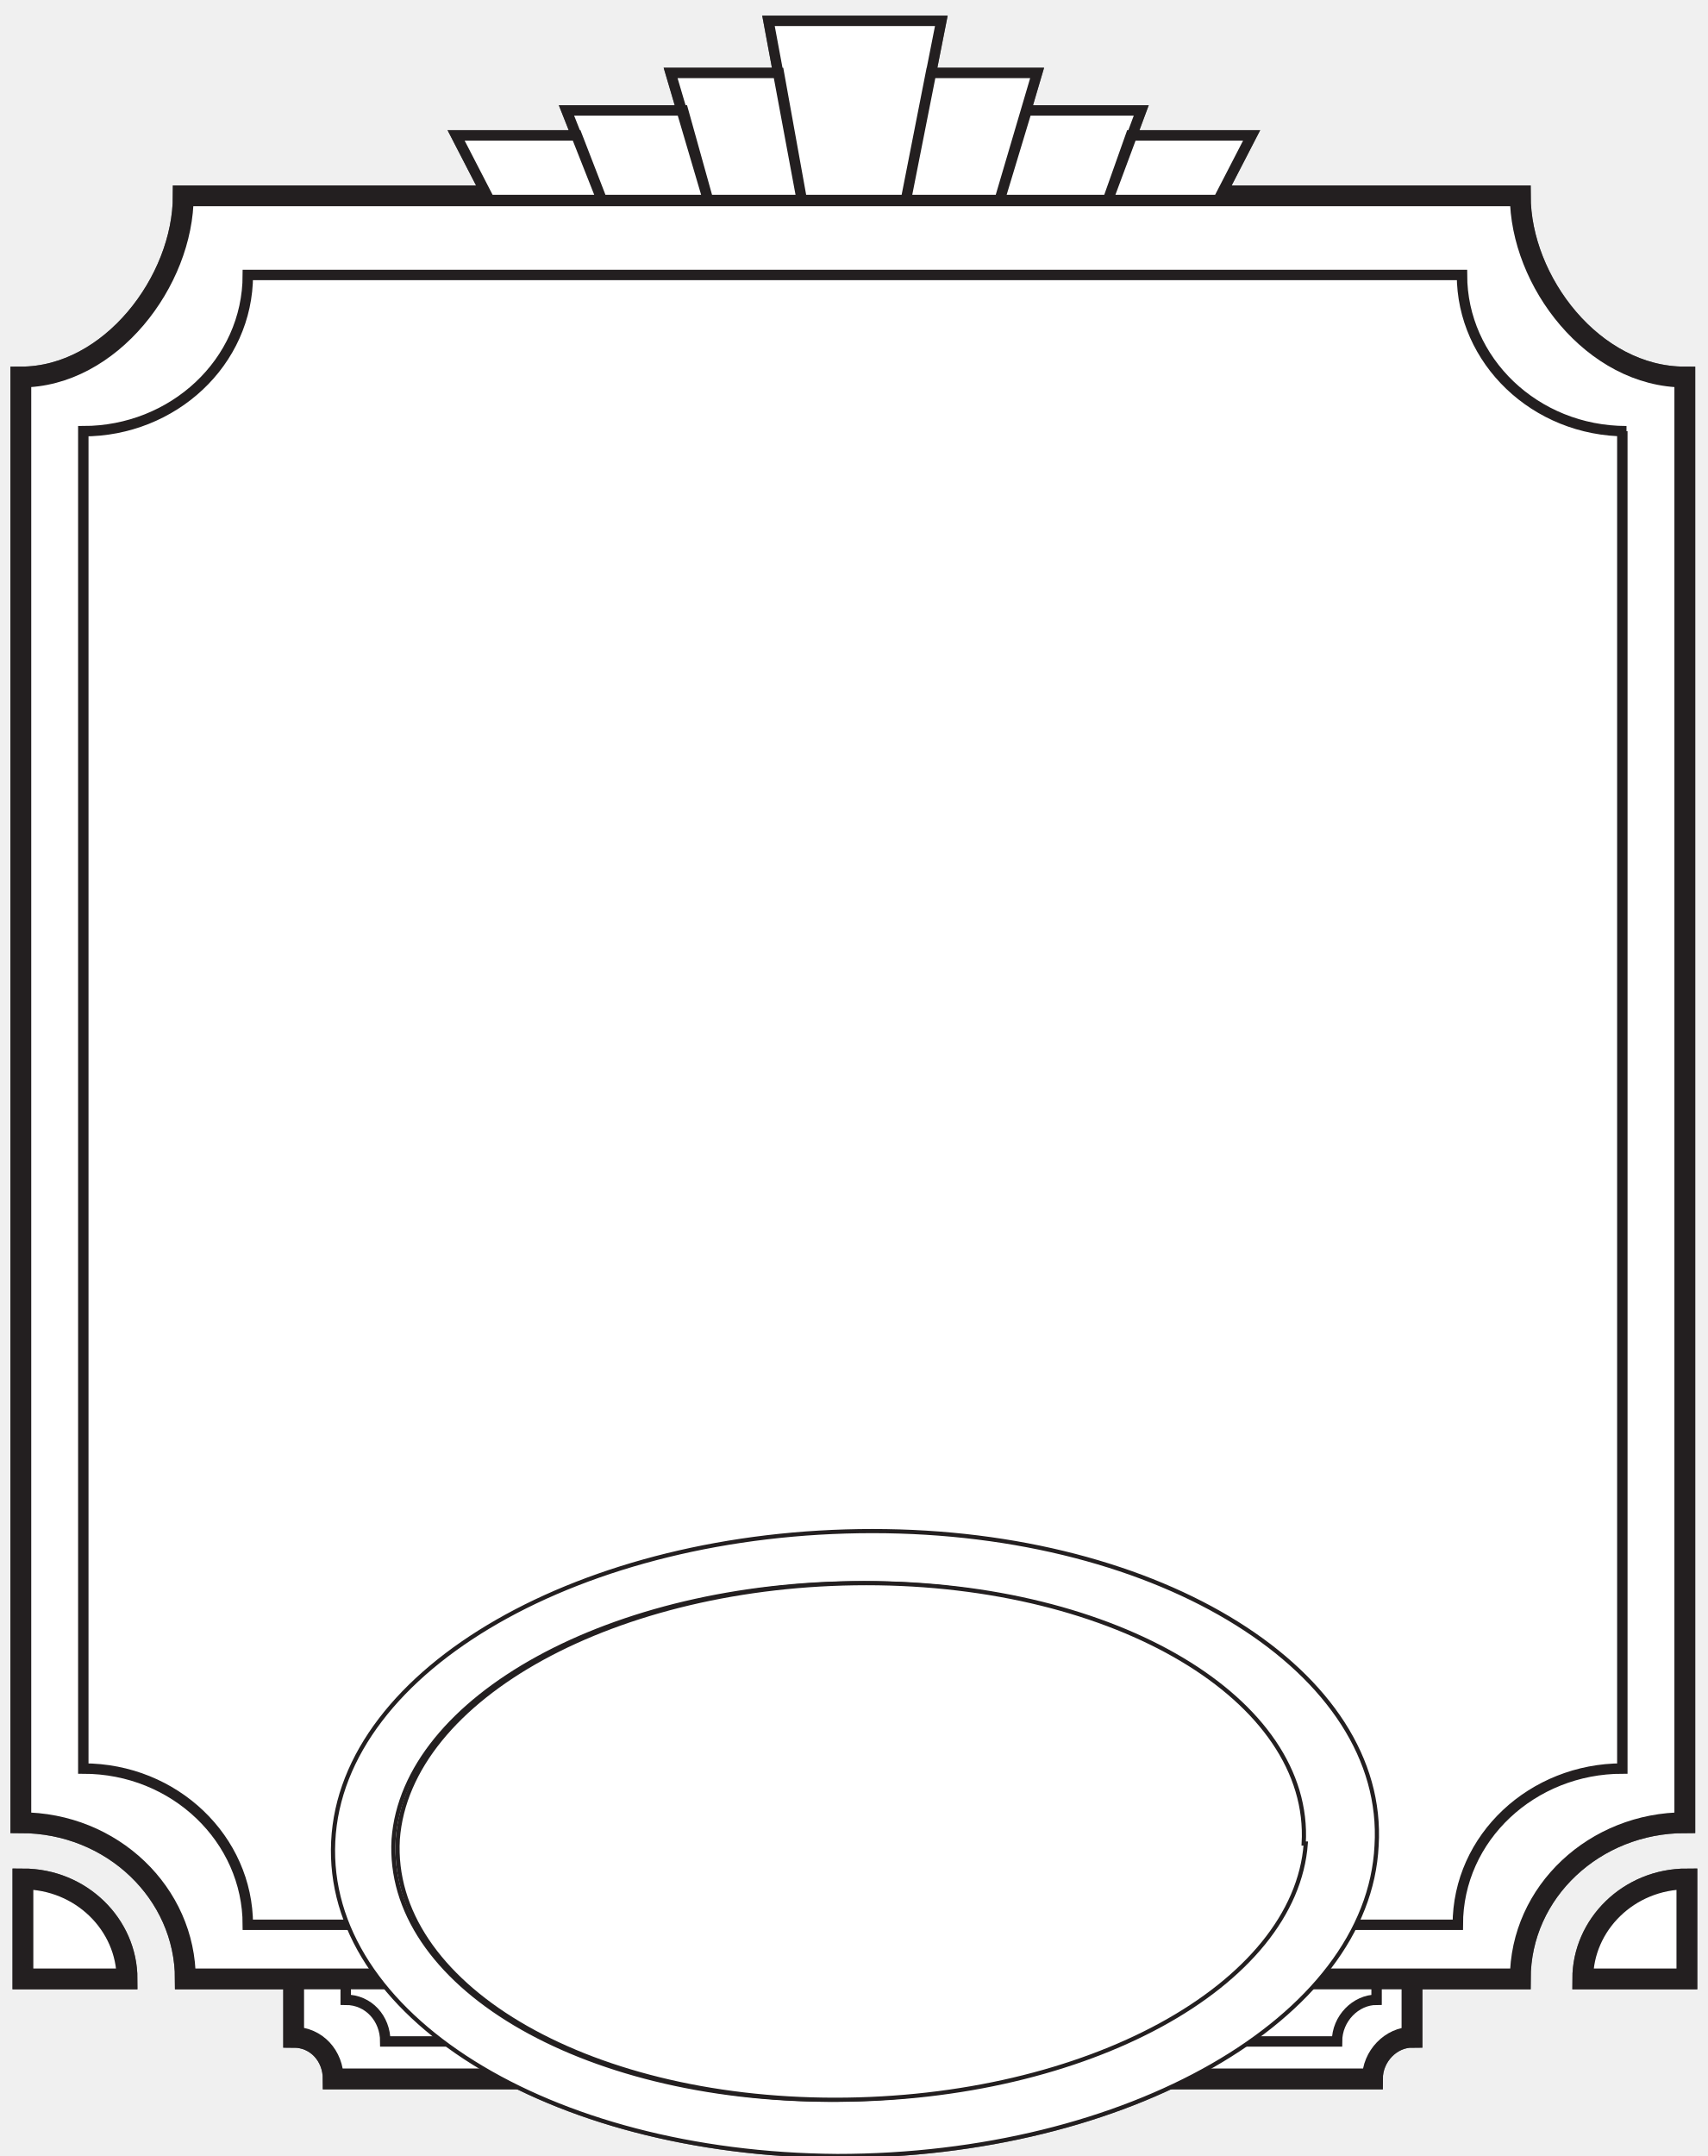
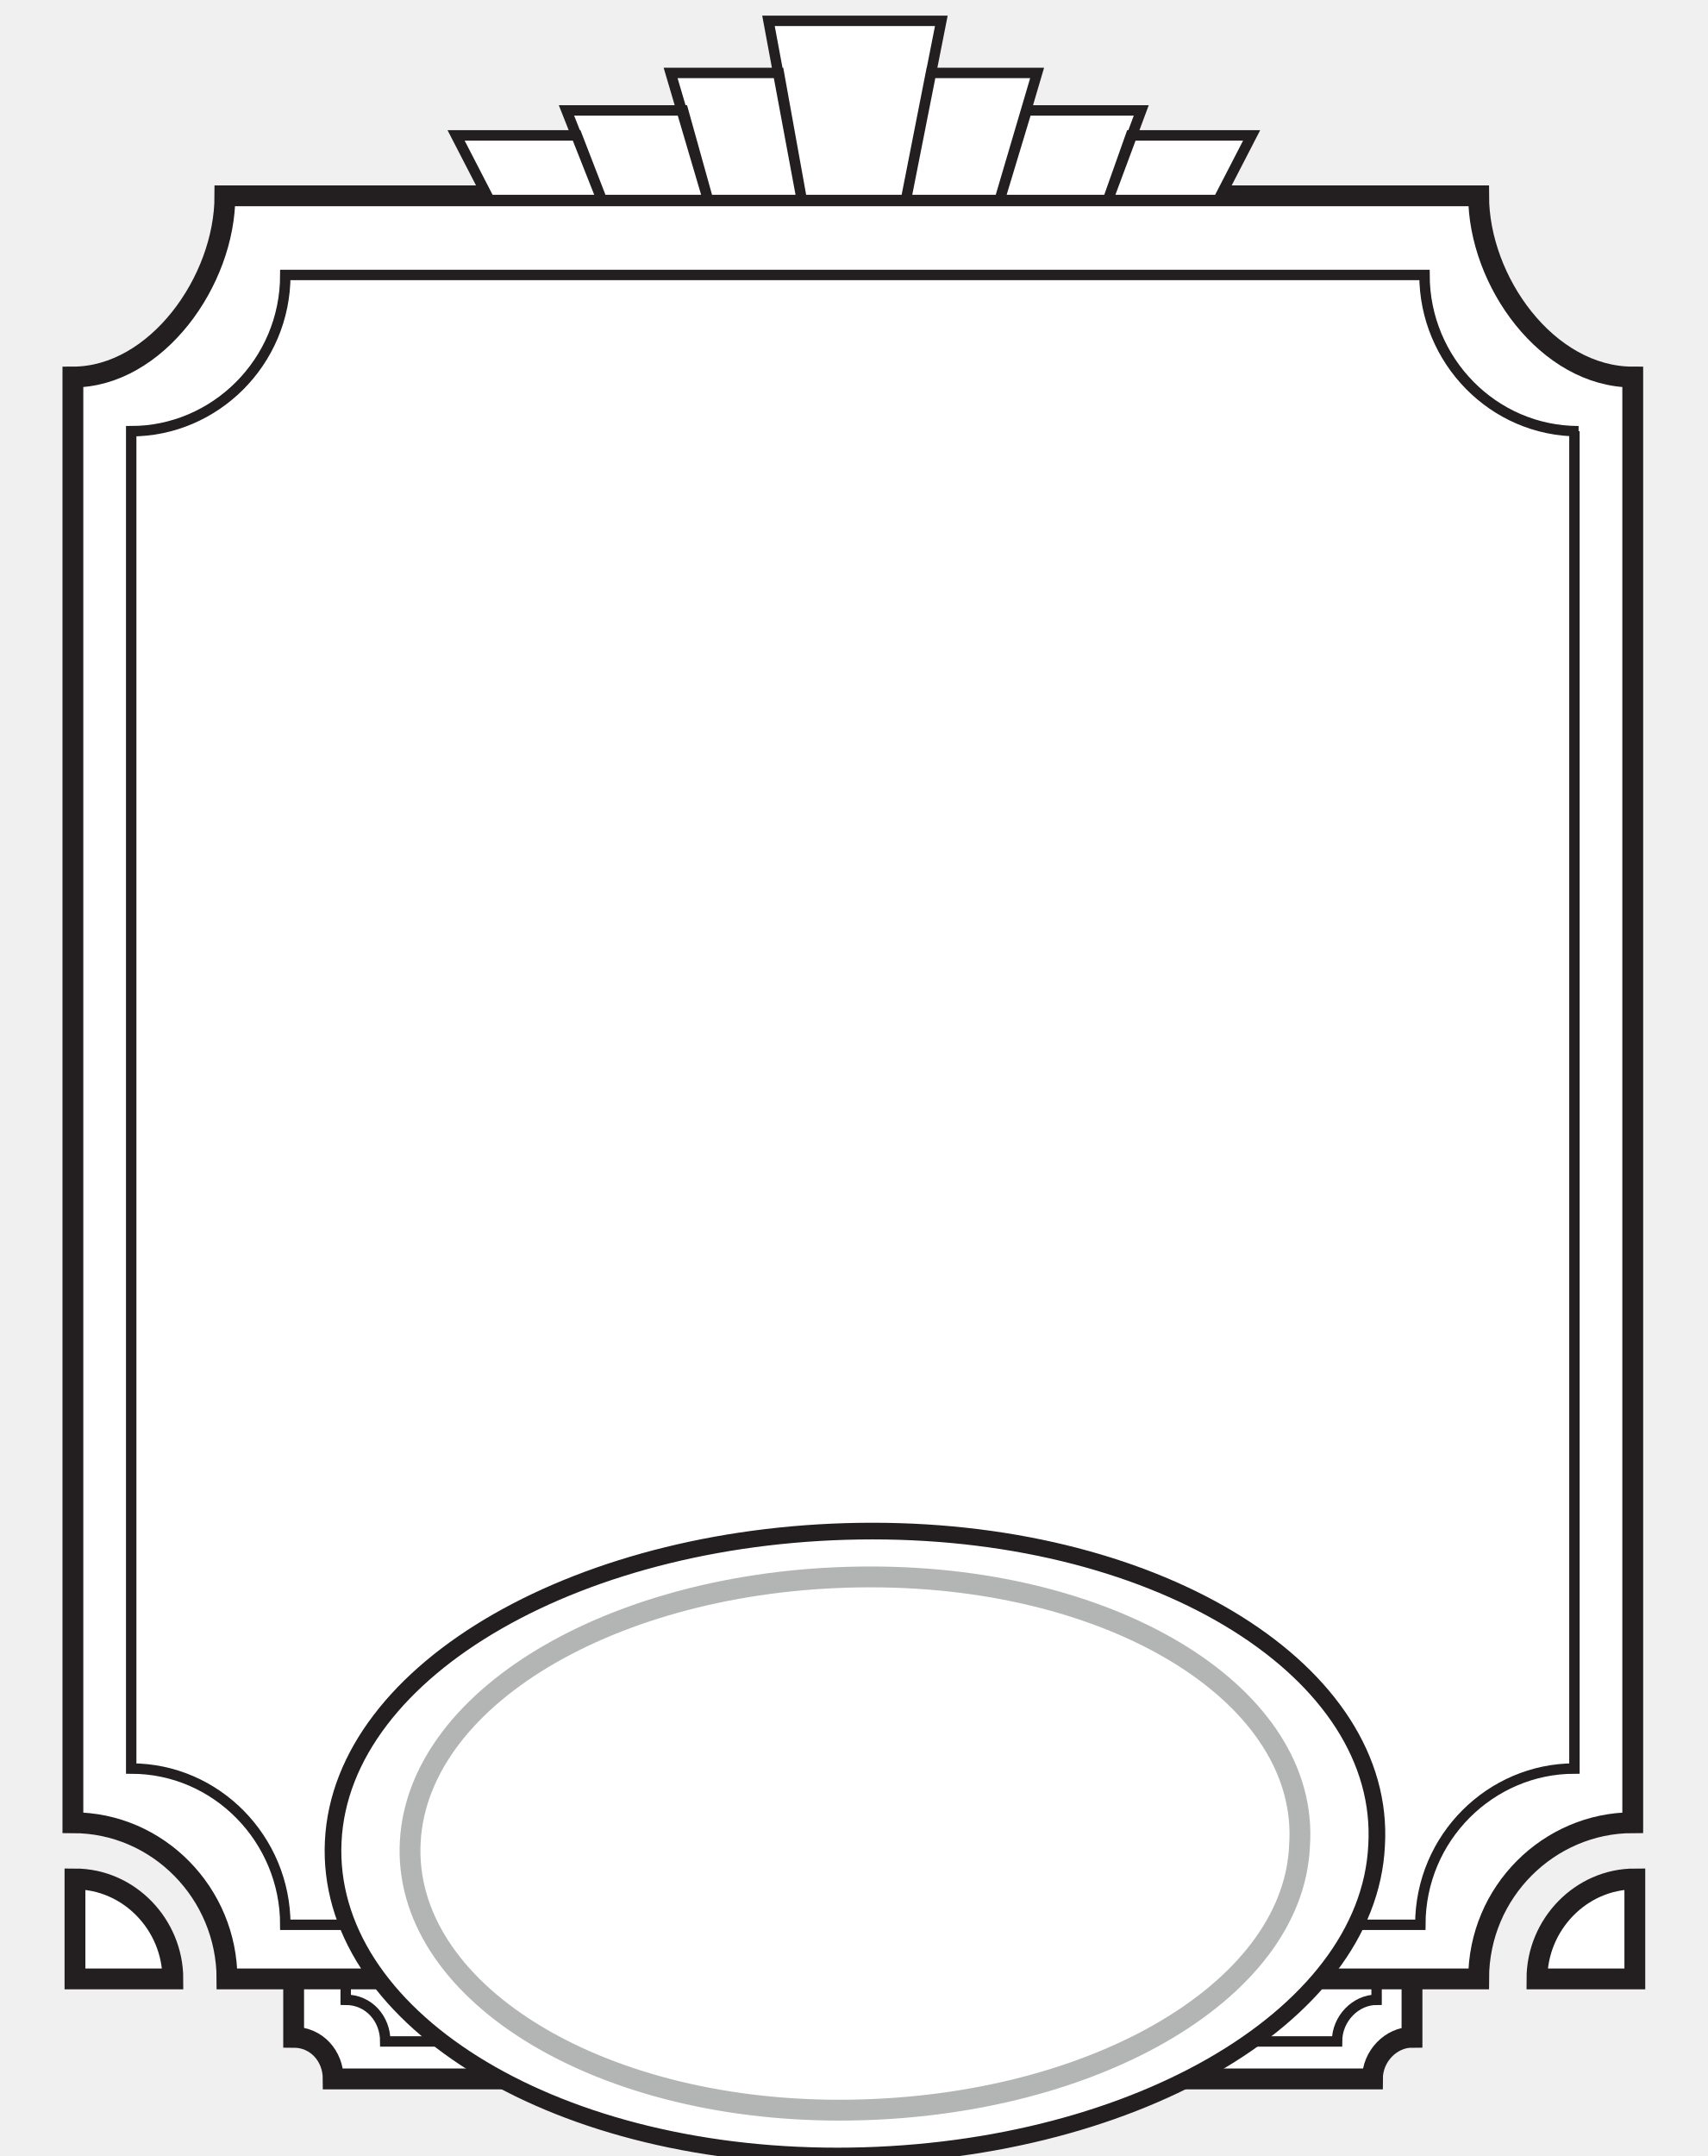
- <svg xmlns="http://www.w3.org/2000/svg" version="1.1" viewBox="0 0 82 103.5">
+ <svg xmlns="http://www.w3.org/2000/svg" id="Layer_1" version="1.1" viewBox="0 0 82 103.5">
  <defs>
    <style>
-       .st0, .st1, .st2, .st3, .st4, .st5, .st6 {
+       .st0, .st1, .st2, .st3, .st4 {
+         fill: #fff;
        stroke: #231f20;
      }

-       .st0, .st1, .st3, .st7 {
+       .st0, .st3 {
        stroke-width: .5px;
      }

-       .st0, .st1, .st5, .st6 {
+       .st0, .st4 {
        stroke-linejoin: bevel;
      }

-       .st0, .st2, .st3, .st4, .st5 {
-         fill: #fff;
-       }
- 
-       .st1, .st6 {
-         fill: none;
-       }
- 
-       .st2, .st3, .st7, .st4, .st8, .st9 {
+       .st1, .st2, .st3, .st5 {
        stroke-miterlimit: 10;
      }

-       .st7, .st8, .st9 {
-         fill: #1f1f1f;
-         stroke: #666766;
+       .st2 {
+         stroke-width: .8px;
      }

-       .st4, .st5, .st9, .st6 {
+       .st5 {
+         fill: none;
+         stroke: #b3b4b4;
+       }
+ 
+       .st4 {
        stroke-width: .2px;
      }
    </style>
  </defs>
-   <g id="Layer_1">
-     <path class="st6" d="M81,22.1" />
-     <path class="st6" d="M81,16.8" />
-     <path class="st1" d="M80.8,21.8" />
-     <path class="st1" d="M80.8,16.8" />
-     <path class="st2" d="M78,53.7" />
-     <path class="st2" d="M78,18.1" />
-     <path class="st2" d="M78,52" />
-     <path class="st2" d="M78,87.5" />
-     <path class="st7" d="M41.3-3" />
-     <path class="st8" d="M66,90.2H16c0,1.1-.9,2-1.9,2v5.6c1.1,0,1.9.9,1.9,2h49.9c0-1.1.9-2,1.9-2v-5.6c-1.1,0-1.9-.9-1.9-2Z" />
-     <path class="st7" d="M64.1,92H18.5c0,1.1-.9,2-1.9,2v2c1.1,0,1.9.9,1.9,2h45.7c0-1.1.9-2,1.9-2v-2c-1.1,0-1.9-.9-1.9-2Z" />
-     <path class="st2" d="M4.7,53.7" />
-     <path class="st2" d="M4.7,18.1" />
-     <g>
-       <path class="st8" d="M6.1,95c0-2.6-2.2-4.8-5-4.8v4.8h5Z" />
-       <path class="st8" d="M80.9,18.1v69.4c-4.3,0-7.9,3.3-7.9,7.5H8.9c0-4.1-3.5-7.5-7.9-7.5V18.1c4.3,0,7.8-4.6,7.8-8.7h64.2c0,4.1,3.5,8.7,7.9,8.7Z" />
-       <path class="st7" d="M77.9,20.7v64.2c-4.3,0-7.9,3.3-7.9,7.5H11.9c0-4.1-3.5-7.5-7.9-7.5V20.7c4.3,0,7.9-3.3,7.9-7.5h58.3c0,4.1,3.5,7.5,7.9,7.5h-.1Z" />
-       <path class="st8" d="M76,95c0-2.6,2.2-4.8,5-4.8v4.8h-5Z" />
-     </g>
-     <g>
-       <path class="st9" d="M41.9,73.5c-13.9,0-25.5,6.6-25.9,14.9s10.3,15,24.2,15.1c13.9,0,25.5-6.6,25.9-14.9.5-8.3-10.3-15.1-24.2-15.1ZM39.9,100.8c-12.1,0-21.4-5.6-21-12.5.5-6.8,10.5-12.3,22.5-12.3s21.4,5.6,21,12.5c-.5,6.9-10.5,12.3-22.6,12.3h.1Z" />
-       <path class="st9" d="M62.7,88.5c-.5,6.8-10.5,12.3-22.6,12.3s-21.4-5.6-21-12.5c.5-6.8,10.5-12.3,22.5-12.3s21.4,5.6,21,12.5h.1Z" />
-     </g>
-     <path class="st7" d="M41.3,10.7" />
-     <path class="st1" d="M77.8,16.1" />
-     <path class="st1" d="M77.8,22.9" />
-     <path class="st6" d="M77.8,22.9" />
-     <path class="st6" d="M77.8,16.1" />
-     <path class="st1" d="M77.8,22.8" />
-     <path class="st1" d="M77.8,15.8" />
-     <path class="st6" d="M4.4,22.9" />
-     <path class="st6" d="M4.4,16.1" />
-     <path class="st6" d="M1,22.1" />
-     <path class="st6" d="M1,16.8" />
-     <path class="st1" d="M1.2,21.8" />
-     <path class="st1" d="M1.2,16.8" />
-     <path class="st1" d="M4.4,22.8" />
-     <path class="st1" d="M4.4,15.8" />
-     <polyline class="st7" points="41 9.6 58.5 9.6 60.1 6.5 54.3 6.5 53.2 9.6 54.8 5.3 49.3 5.3 48 9.6 49.8 3.5 44.7 3.5 43.5 9.6 45.2 1 41 1 36.9 1 38.5 9.6 37.4 3.5 32.2 3.5 34 9.6 32.8 5.3 27.2 5.3 28.9 9.6 27.7 6.5 21.9 6.5 23.5 9.6 41 9.6" />
+   <path class="st4" d="M81,22.1" />
+   <path class="st4" d="M81,16.8" />
+   <path class="st0" d="M80.8,21.8" />
+   <path class="st0" d="M80.8,16.8" />
+   <path class="st1" d="M78,53.7" />
+   <path class="st1" d="M78,18.1" />
+   <path class="st1" d="M78,52" />
+   <path class="st1" d="M78,87.5" />
+   <path class="st3" d="M41.3-3" />
+   <path class="st1" d="M66,90.2H16c0,1.1-.9,2-1.9,2v5.6c1.1,0,1.9.9,1.9,2h49.9c0-1.1.9-2,1.9-2v-5.6c-1.1,0-1.9-.9-1.9-2h0Z" />
+   <path class="st3" d="M64.1,92H18.5c0,1.1-.9,2-1.9,2v2c1.1,0,1.9.9,1.9,2h45.7c0-1.1.9-2,1.9-2v-2c-1.1,0-1.9-.9-1.9-2h0Z" />
+   <path class="st1" d="M4.7,53.7" />
+   <path class="st1" d="M4.7,18.1" />
+   <g>
+     <path class="st1" d="M8.3,95c0-2.6-2.1-4.8-4.7-4.8v4.8h4.7Z" />
+     <path class="st1" d="M78.4,18.1v69.4c-4,0-7.4,3.3-7.4,7.5H10.9c0-4.1-3.3-7.5-7.4-7.5V18.1c4,0,7.3-4.6,7.3-8.7h60.2c0,4.1,3.3,8.7,7.4,8.7Z" />
+     <path class="st3" d="M75.6,20.7v64.2c-4,0-7.4,3.3-7.4,7.5H13.7c0-4.1-3.3-7.5-7.4-7.5V20.7c4,0,7.4-3.3,7.4-7.5h54.7c0,4.1,3.3,7.5,7.4,7.5h-.2Z" />
+     <path class="st1" d="M73.8,95c0-2.6,2.1-4.8,4.7-4.8v4.8h-4.7Z" />
  </g>
-   <g id="Layer_2">
-     <path class="st5" d="M81,22.1" />
-     <path class="st5" d="M81,16.8" />
-     <path class="st0" d="M80.8,21.8" />
-     <path class="st0" d="M80.8,16.8" />
-     <path class="st2" d="M78,53.7" />
-     <path class="st2" d="M78,18.1" />
-     <path class="st2" d="M78,52" />
-     <path class="st2" d="M78,87.5" />
-     <path class="st3" d="M41.3-3" />
-     <path class="st2" d="M66,90.2H16c0,1.1-.9,2-1.9,2v5.6c1.1,0,1.9.9,1.9,2h49.9c0-1.1.9-2,1.9-2v-5.6c-1.1,0-1.9-.9-1.9-2Z" />
-     <path class="st3" d="M64.1,92H18.5c0,1.1-.9,2-1.9,2v2c1.1,0,1.9.9,1.9,2h45.7c0-1.1.9-2,1.9-2v-2c-1.1,0-1.9-.9-1.9-2Z" />
-     <path class="st2" d="M4.7,53.7" />
-     <path class="st2" d="M4.7,18.1" />
-     <g>
-       <path class="st2" d="M6.1,95c0-2.6-2.2-4.8-5-4.8v4.8h5Z" />
-       <path class="st2" d="M80.9,18.1v69.4c-4.3,0-7.9,3.3-7.9,7.5H8.9c0-4.1-3.5-7.5-7.9-7.5V18.1c4.3,0,7.8-4.6,7.8-8.7h64.2c0,4.1,3.5,8.7,7.9,8.7Z" />
-       <path class="st3" d="M77.9,20.7v64.2c-4.3,0-7.9,3.3-7.9,7.5H11.9c0-4.1-3.5-7.5-7.9-7.5V20.7c4.3,0,7.9-3.3,7.9-7.5h58.3c0,4.1,3.5,7.5,7.9,7.5h-.1Z" />
-       <path class="st2" d="M76,95c0-2.6,2.2-4.8,5-4.8v4.8h-5Z" />
-     </g>
-     <g>
-       <path class="st4" d="M41.9,73.5c-13.9,0-25.5,6.6-25.9,14.9s10.3,15,24.2,15.1c13.9,0,25.5-6.6,25.9-14.9.5-8.3-10.3-15.1-24.2-15.1ZM39.9,100.8c-12.1,0-21.4-5.6-21-12.5.5-6.8,10.5-12.3,22.5-12.3s21.4,5.6,21,12.5c-.5,6.9-10.5,12.3-22.6,12.3h.1Z" />
-       <path class="st4" d="M62.7,88.5c-.5,6.8-10.5,12.3-22.6,12.3s-21.4-5.6-21-12.5c.5-6.8,10.5-12.3,22.5-12.3s21.4,5.6,21,12.5h.1Z" />
-     </g>
-     <path class="st3" d="M41.3,10.7" />
-     <path class="st0" d="M77.8,16.1" />
-     <path class="st0" d="M77.8,22.9" />
-     <path class="st5" d="M77.8,22.9" />
-     <path class="st5" d="M77.8,16.1" />
-     <path class="st0" d="M77.8,22.8" />
-     <path class="st0" d="M77.8,15.8" />
-     <path class="st5" d="M4.4,22.9" />
-     <path class="st5" d="M4.4,16.1" />
-     <path class="st5" d="M1,22.1" />
-     <path class="st5" d="M1,16.8" />
-     <path class="st0" d="M1.2,21.8" />
-     <path class="st0" d="M1.2,16.8" />
-     <path class="st0" d="M4.4,22.8" />
-     <path class="st0" d="M4.4,15.8" />
-     <polyline class="st3" points="41 9.6 58.5 9.6 60.1 6.5 54.3 6.5 53.2 9.6 54.8 5.3 49.3 5.3 48 9.6 49.8 3.5 44.7 3.5 43.5 9.6 45.2 1 41 1 36.9 1 38.5 9.6 37.4 3.5 32.2 3.5 34 9.6 32.8 5.3 27.2 5.3 28.9 9.6 27.7 6.5 21.9 6.5 23.5 9.6 41 9.6" />
-   </g>
+   <path class="st2" d="M66.1,88.6c-.4,8.3-12,14.9-25.9,14.9-13.9,0-24.6-6.8-24.2-15.1s12-14.9,25.9-14.9,24.7,6.8,24.2,15.1Z" />
+   <path class="st3" d="M41.3,10.7" />
+   <path class="st0" d="M77.8,16.1" />
+   <path class="st0" d="M77.8,22.9" />
+   <path class="st4" d="M77.8,22.9" />
+   <path class="st4" d="M77.8,16.1" />
+   <path class="st0" d="M77.8,22.8" />
+   <path class="st0" d="M77.8,15.8" />
+   <path class="st4" d="M4.4,22.9" />
+   <path class="st4" d="M4.4,16.1" />
+   <path class="st4" d="M1,22.1" />
+   <path class="st4" d="M1,16.8" />
+   <path class="st0" d="M1.2,21.8" />
+   <path class="st0" d="M1.2,16.8" />
+   <path class="st0" d="M4.4,22.8" />
+   <path class="st0" d="M4.4,15.8" />
+   <polyline class="st3" points="41 9.6 58.5 9.6 60.1 6.5 54.3 6.5 53.2 9.6 54.8 5.3 49.3 5.3 48 9.6 49.8 3.5 44.7 3.5 43.5 9.6 45.2 1 41 1 36.9 1 38.5 9.6 37.4 3.5 32.2 3.5 34 9.6 32.8 5.3 27.2 5.3 28.9 9.6 27.7 6.5 21.9 6.5 23.5 9.6 41 9.6" />
+   <path class="st5" d="M62.4,88.6c-.3,7.1-10.2,12.7-22.1,12.7-11.8,0-21-5.8-20.6-12.9s10.2-12.7,22.1-12.7,21.1,5.8,20.6,12.9Z" />
</svg>
